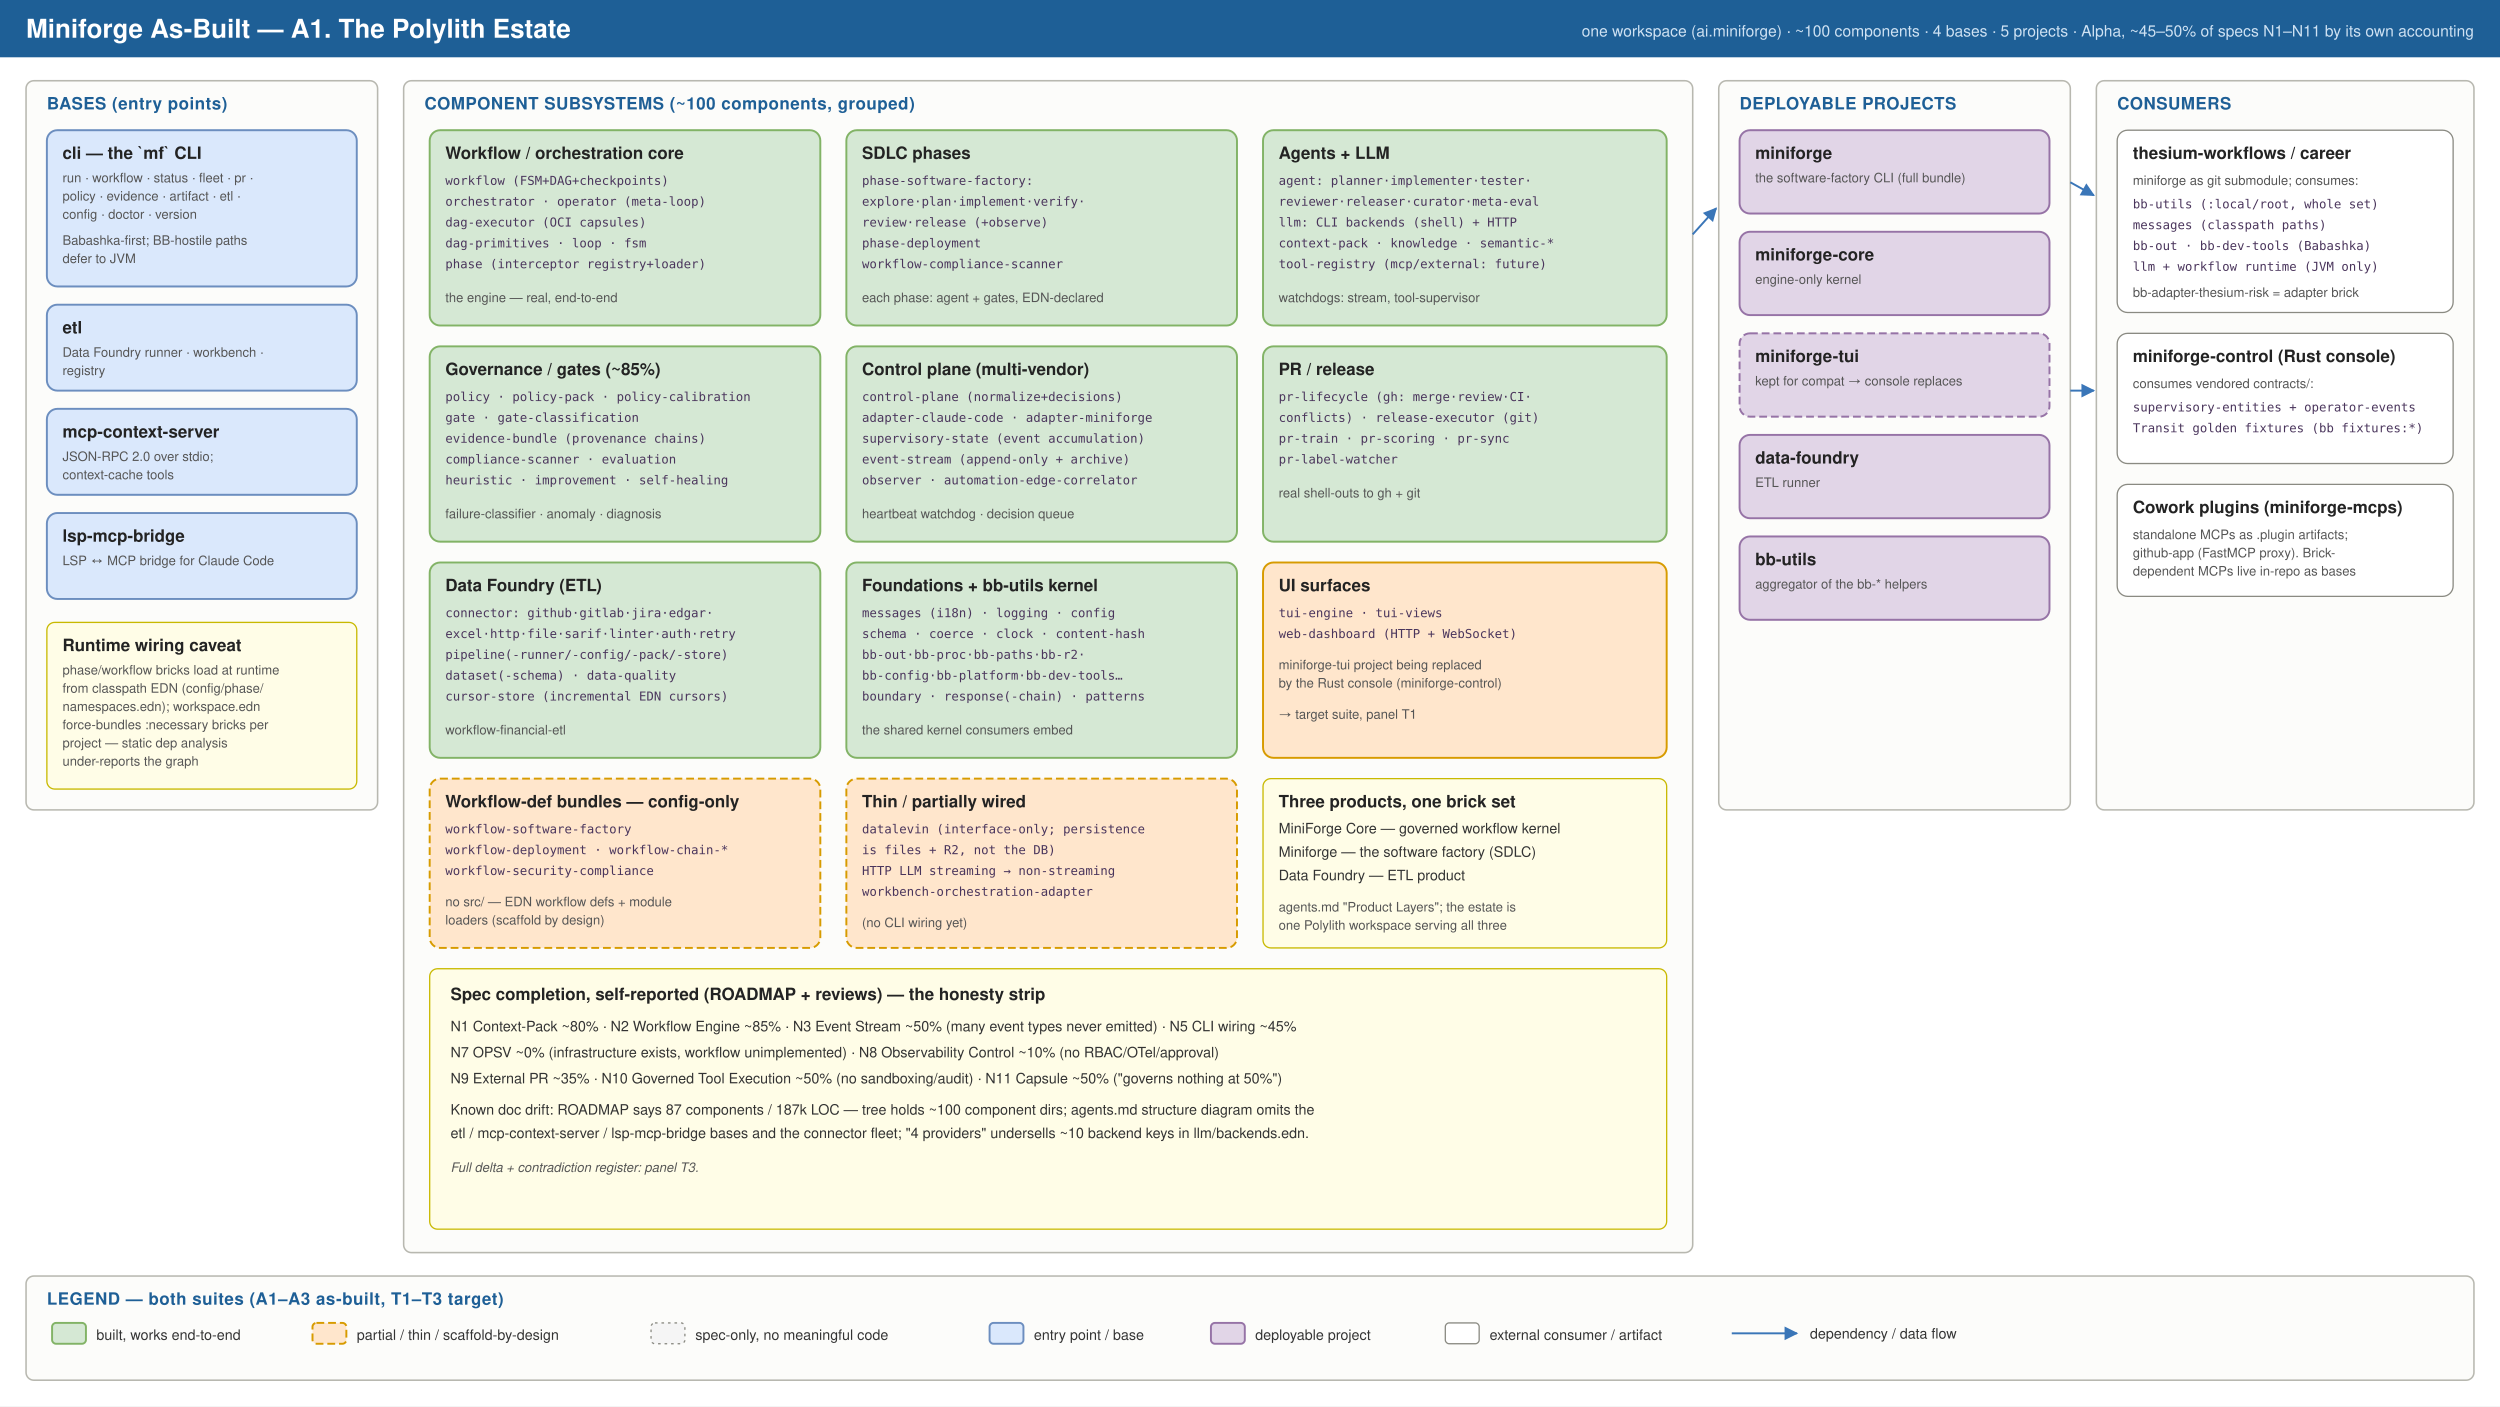
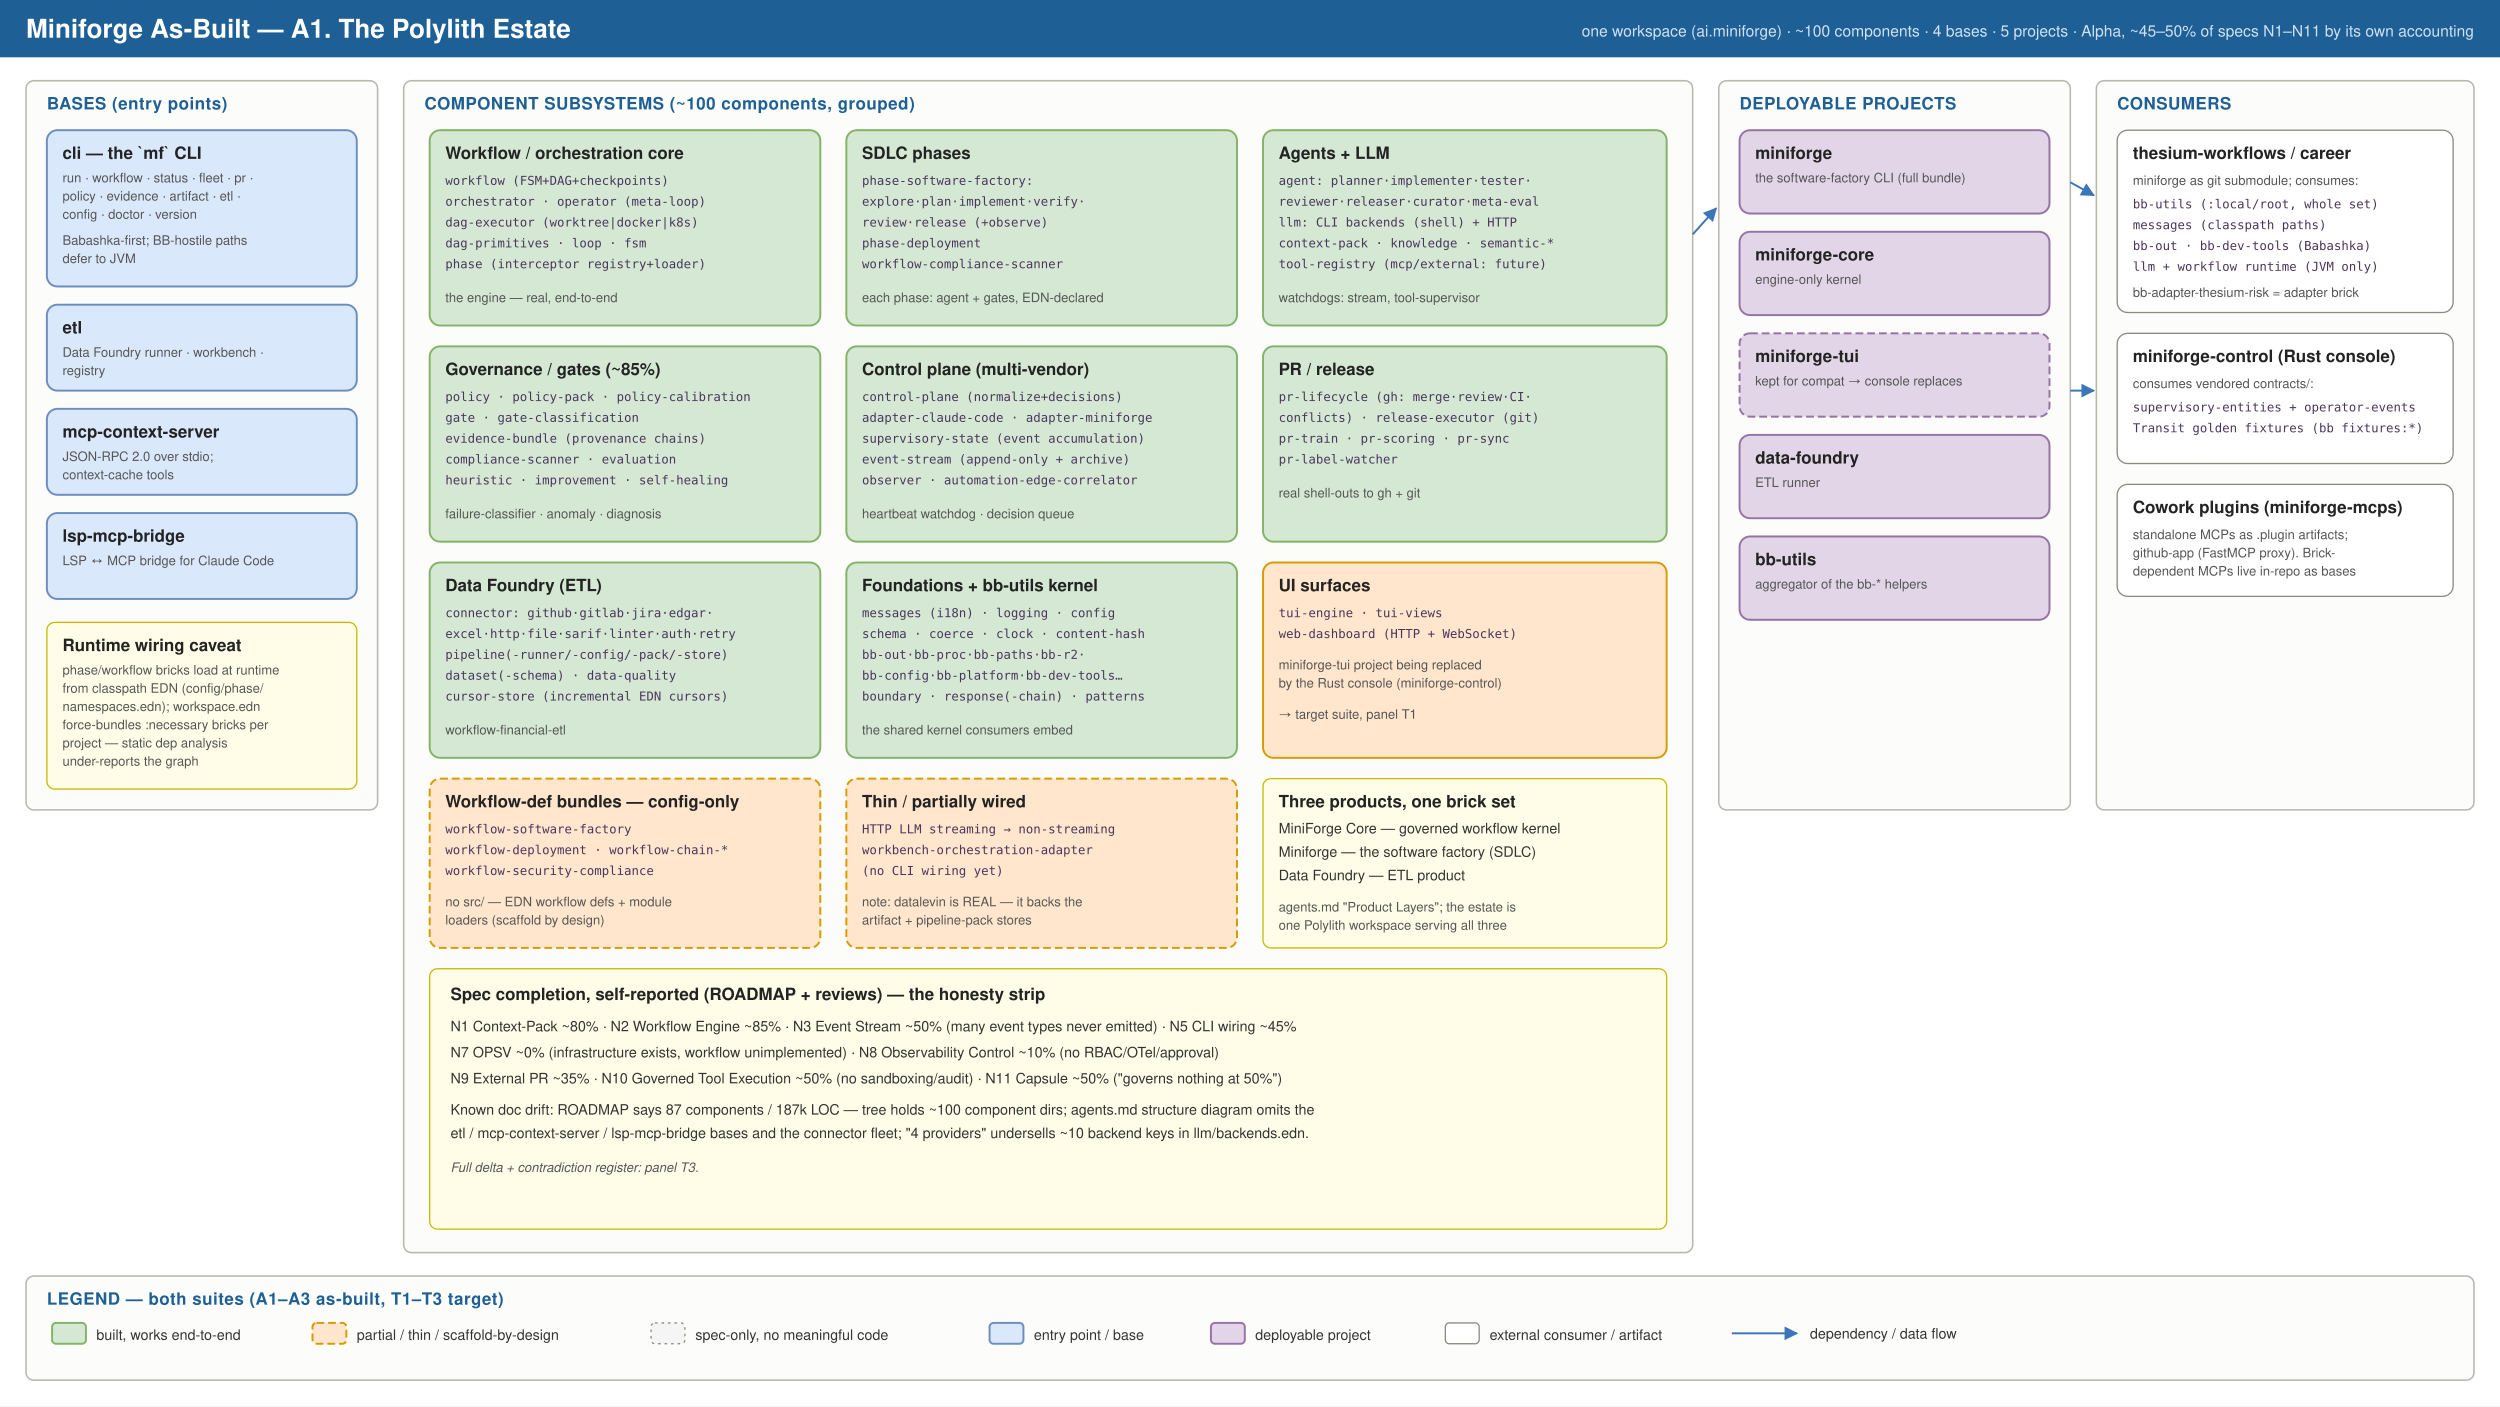
<svg xmlns="http://www.w3.org/2000/svg" viewBox="0 0 1920 1080" font-family="Helvetica, Arial, sans-serif">
  <defs>
    <marker id="aB" viewBox="0 0 10 10" refX="9" refY="5" markerWidth="7" markerHeight="7" orient="auto-start-reverse">
      <path d="M0,0 L10,5 L0,10 z" fill="#3a76b8" />
    </marker>
    <style>
      .band{fill:#1e5f96;} .bandT{fill:#fff;font-size:20px;font-weight:bold;} .bandS{fill:#cfe2f3;font-size:12px;}
      .zone{fill:#fcfcfa;stroke:#b8b8b0;stroke-width:1.2;} .zoneT{fill:#1e5f96;font-size:13px;font-weight:bold;letter-spacing:.4px;}
      .grp{fill:#dae8fc;stroke:#6c8ebf;stroke-width:1.5;} .grpG{fill:#d5e8d4;stroke:#82b366;stroke-width:1.5;}
      .grpO{fill:#ffe6cc;stroke:#d79b00;stroke-width:1.5;} .grpP{fill:#e1d5e7;stroke:#9673a6;stroke-width:1.5;}
      .rec{fill:#ffffff;stroke:#8a8a82;stroke-width:1;}
      .part{stroke-dasharray:6 3;} .spec{stroke-dasharray:2 3;}
      .h{font-size:13px;font-weight:bold;fill:#232323;} .t{font-size:11px;fill:#333;} .s{font-size:10px;fill:#555;}
      .m{font-family:Menlo,Consolas,monospace;font-size:9.5px;fill:#4a355c;}
      .note{fill:#fffde7;stroke:#c8b900;stroke-width:1;}
      .eB{stroke:#3a76b8;stroke-width:1.5;fill:none;}
      .lgT{font-size:11px;fill:#333;}
    </style>
  </defs>
  <rect width="1920" height="1080" fill="#ffffff" />
  <rect class="band" x="0" y="0" width="1920" height="44" />
  <text class="bandT" x="20" y="29">Miniforge As-Built — A1. The Polylith Estate</text>
  <text class="bandS" x="1900" y="28" text-anchor="end">one workspace (ai.miniforge) · ~100 components · 4 bases · 5 projects · Alpha, ~45–50% of specs N1–N11 by its own accounting</text>
  <rect class="zone" x="20" y="62" width="270" height="560" rx="6" />
  <text class="zoneT" x="36" y="84">BASES (entry points)</text>
  <rect class="grp" x="36" y="100" width="238" height="120" rx="8" />
  <text class="h" x="48" y="122">cli — the `mf` CLI</text>
  <text class="s" x="48" y="140">run · workflow · status · fleet · pr ·</text>
  <text class="s" x="48" y="154">policy · evidence · artifact · etl ·</text>
  <text class="s" x="48" y="168">config · doctor · version</text>
  <text class="s" x="48" y="188">Babashka-first; BB-hostile paths</text>
  <text class="s" x="48" y="202">defer to JVM</text>
  <rect class="grp" x="36" y="234" width="238" height="66" rx="8" />
  <text class="h" x="48" y="256">etl</text>
  <text class="s" x="48" y="274">Data Foundry runner · workbench ·</text>
  <text class="s" x="48" y="288">registry</text>
  <rect class="grp" x="36" y="314" width="238" height="66" rx="8" />
  <text class="h" x="48" y="336">mcp-context-server</text>
  <text class="s" x="48" y="354">JSON-RPC 2.0 over stdio;</text>
  <text class="s" x="48" y="368">context-cache tools</text>
  <rect class="grp" x="36" y="394" width="238" height="66" rx="8" />
  <text class="h" x="48" y="416">lsp-mcp-bridge</text>
  <text class="s" x="48" y="434">LSP ↔ MCP bridge for Claude Code</text>
  <rect class="note" x="36" y="478" width="238" height="128" rx="6" />
  <text class="h" x="48" y="500">Runtime wiring caveat</text>
  <text class="s" x="48" y="518">phase/workflow bricks load at runtime</text>
  <text class="s" x="48" y="532">from classpath EDN (config/phase/</text>
  <text class="s" x="48" y="546">namespaces.edn); workspace.edn</text>
  <text class="s" x="48" y="560">force-bundles :necessary bricks per</text>
  <text class="s" x="48" y="574">project — static dep analysis</text>
  <text class="s" x="48" y="588">under-reports the graph</text>
  <rect class="zone" x="310" y="62" width="990" height="900" rx="6" />
  <text class="zoneT" x="326" y="84">COMPONENT SUBSYSTEMS (~100 components, grouped)</text>
  <rect class="grpG" x="330" y="100" width="300" height="150" rx="8" />
  <text class="h" x="342" y="122">Workflow / orchestration core</text>
  <text class="m" x="342" y="142">workflow (FSM+DAG+checkpoints)</text>
  <text class="m" x="342" y="158">orchestrator · operator (meta-loop)</text>
-   <text class="m" x="342" y="174">dag-executor (OCI capsules)</text>
+   <text class="m" x="342" y="174">dag-executor (worktree|docker|k8s)</text>
  <text class="m" x="342" y="190">dag-primitives · loop · fsm</text>
  <text class="m" x="342" y="206">phase (interceptor registry+loader)</text>
  <text class="s" x="342" y="232">the engine — real, end-to-end</text>
  <rect class="grpG" x="650" y="100" width="300" height="150" rx="8" />
  <text class="h" x="662" y="122">SDLC phases</text>
  <text class="m" x="662" y="142">phase-software-factory:</text>
  <text class="m" x="662" y="158">explore·plan·implement·verify·</text>
  <text class="m" x="662" y="174">review·release (+observe)</text>
  <text class="m" x="662" y="190">phase-deployment</text>
  <text class="m" x="662" y="206">workflow-compliance-scanner</text>
  <text class="s" x="662" y="232">each phase: agent + gates, EDN-declared</text>
  <rect class="grpG" x="970" y="100" width="310" height="150" rx="8" />
  <text class="h" x="982" y="122">Agents + LLM</text>
  <text class="m" x="982" y="142">agent: planner·implementer·tester·</text>
  <text class="m" x="982" y="158">reviewer·releaser·curator·meta-eval</text>
  <text class="m" x="982" y="174">llm: CLI backends (shell) + HTTP</text>
  <text class="m" x="982" y="190">context-pack · knowledge · semantic-*</text>
  <text class="m" x="982" y="206">tool-registry (mcp/external: future)</text>
  <text class="s" x="982" y="232">watchdogs: stream, tool-supervisor</text>
  <rect class="grpG" x="330" y="266" width="300" height="150" rx="8" />
  <text class="h" x="342" y="288">Governance / gates (~85%)</text>
  <text class="m" x="342" y="308">policy · policy-pack · policy-calibration</text>
  <text class="m" x="342" y="324">gate · gate-classification</text>
  <text class="m" x="342" y="340">evidence-bundle (provenance chains)</text>
  <text class="m" x="342" y="356">compliance-scanner · evaluation</text>
  <text class="m" x="342" y="372">heuristic · improvement · self-healing</text>
  <text class="s" x="342" y="398">failure-classifier · anomaly · diagnosis</text>
  <rect class="grpG" x="650" y="266" width="300" height="150" rx="8" />
  <text class="h" x="662" y="288">Control plane (multi-vendor)</text>
  <text class="m" x="662" y="308">control-plane (normalize+decisions)</text>
  <text class="m" x="662" y="324">adapter-claude-code · adapter-miniforge</text>
  <text class="m" x="662" y="340">supervisory-state (event accumulation)</text>
  <text class="m" x="662" y="356">event-stream (append-only + archive)</text>
  <text class="m" x="662" y="372">observer · automation-edge-correlator</text>
  <text class="s" x="662" y="398">heartbeat watchdog · decision queue</text>
  <rect class="grpG" x="970" y="266" width="310" height="150" rx="8" />
  <text class="h" x="982" y="288">PR / release</text>
  <text class="m" x="982" y="308">pr-lifecycle (gh: merge·review·CI·</text>
  <text class="m" x="982" y="324">conflicts) · release-executor (git)</text>
  <text class="m" x="982" y="340">pr-train · pr-scoring · pr-sync</text>
  <text class="m" x="982" y="356">pr-label-watcher</text>
  <text class="s" x="982" y="382">real shell-outs to gh + git</text>
  <rect class="grpG" x="330" y="432" width="300" height="150" rx="8" />
  <text class="h" x="342" y="454">Data Foundry (ETL)</text>
  <text class="m" x="342" y="474">connector: github·gitlab·jira·edgar·</text>
  <text class="m" x="342" y="490">excel·http·file·sarif·linter·auth·retry</text>
  <text class="m" x="342" y="506">pipeline(-runner/-config/-pack/-store)</text>
  <text class="m" x="342" y="522">dataset(-schema) · data-quality</text>
  <text class="m" x="342" y="538">cursor-store (incremental EDN cursors)</text>
  <text class="s" x="342" y="564">workflow-financial-etl</text>
  <rect class="grpG" x="650" y="432" width="300" height="150" rx="8" />
  <text class="h" x="662" y="454">Foundations + bb-utils kernel</text>
  <text class="m" x="662" y="474">messages (i18n) · logging · config</text>
  <text class="m" x="662" y="490">schema · coerce · clock · content-hash</text>
  <text class="m" x="662" y="506">bb-out·bb-proc·bb-paths·bb-r2·</text>
  <text class="m" x="662" y="522">bb-config·bb-platform·bb-dev-tools…</text>
  <text class="m" x="662" y="538">boundary · response(-chain) · patterns</text>
  <text class="s" x="662" y="564">the shared kernel consumers embed</text>
  <rect class="grpO" x="970" y="432" width="310" height="150" rx="8" />
  <text class="h" x="982" y="454">UI surfaces</text>
  <text class="m" x="982" y="474">tui-engine · tui-views</text>
  <text class="m" x="982" y="490">web-dashboard (HTTP + WebSocket)</text>
  <text class="s" x="982" y="514">miniforge-tui project being replaced</text>
  <text class="s" x="982" y="528">by the Rust console (miniforge-control)</text>
  <text class="s" x="982" y="552">→ target suite, panel T1</text>
  <rect class="grpO part" x="330" y="598" width="300" height="130" rx="8" />
  <text class="h" x="342" y="620">Workflow-def bundles — config-only</text>
  <text class="m" x="342" y="640">workflow-software-factory</text>
  <text class="m" x="342" y="656">workflow-deployment · workflow-chain-*</text>
  <text class="m" x="342" y="672">workflow-security-compliance</text>
  <text class="s" x="342" y="696">no src/ — EDN workflow defs + module</text>
  <text class="s" x="342" y="710">loaders (scaffold by design)</text>
  <rect class="grpO part" x="650" y="598" width="300" height="130" rx="8" />
  <text class="h" x="662" y="620">Thin / partially wired</text>
-   <text class="m" x="662" y="640">datalevin (interface-only; persistence</text>
-   <text class="m" x="662" y="656">is files + R2, not the DB)</text>
-   <text class="m" x="662" y="672">HTTP LLM streaming → non-streaming</text>
-   <text class="m" x="662" y="688">workbench-orchestration-adapter</text>
-   <text class="s" x="662" y="712">(no CLI wiring yet)</text>
+   <text class="m" x="662" y="640">HTTP LLM streaming → non-streaming</text>
+   <text class="m" x="662" y="656">workbench-orchestration-adapter</text>
+   <text class="m" x="662" y="672">(no CLI wiring yet)</text>
+   <text class="s" x="662" y="696">note: datalevin is REAL — it backs the</text>
+   <text class="s" x="662" y="710">artifact + pipeline-pack stores</text>
  <rect class="note" x="970" y="598" width="310" height="130" rx="6" />
  <text class="h" x="982" y="620">Three products, one brick set</text>
  <text class="t" x="982" y="640">MiniForge Core — governed workflow kernel</text>
  <text class="t" x="982" y="658">Miniforge — the software factory (SDLC)</text>
  <text class="t" x="982" y="676">Data Foundry — ETL product</text>
  <text class="s" x="982" y="700">agents.md "Product Layers"; the estate is</text>
  <text class="s" x="982" y="714">one Polylith workspace serving all three</text>
  <rect class="note" x="330" y="744" width="950" height="200" rx="6" />
  <text class="h" x="346" y="768">Spec completion, self-reported (ROADMAP + reviews) — the honesty strip</text>
  <text class="t" x="346" y="792">N1 Context-Pack ~80% · N2 Workflow Engine ~85% · N3 Event Stream ~50% (many event types never emitted) · N5 CLI wiring ~45%</text>
  <text class="t" x="346" y="812">N7 OPSV ~0% (infrastructure exists, workflow unimplemented) · N8 Observability Control ~10% (no RBAC/OTel/approval)</text>
  <text class="t" x="346" y="832">N9 External PR ~35% · N10 Governed Tool Execution ~50% (no sandboxing/audit) · N11 Capsule ~50% ("governs nothing at 50%")</text>
  <text class="t" x="346" y="856">Known doc drift: ROADMAP says 87 components / 187k LOC — tree holds ~100 component dirs; agents.md structure diagram omits the</text>
  <text class="t" x="346" y="874">etl / mcp-context-server / lsp-mcp-bridge bases and the connector fleet; "4 providers" undersells ~10 backend keys in llm/backends.edn.</text>
  <text class="s" x="346" y="900" font-style="italic">Full delta + contradiction register: panel T3.</text>
  <rect class="zone" x="1320" y="62" width="270" height="560" rx="6" />
  <text class="zoneT" x="1336" y="84">DEPLOYABLE PROJECTS</text>
  <rect class="grpP" x="1336" y="100" width="238" height="64" rx="8" />
  <text class="h" x="1348" y="122">miniforge</text>
  <text class="s" x="1348" y="140">the software-factory CLI (full bundle)</text>
  <rect class="grpP" x="1336" y="178" width="238" height="64" rx="8" />
  <text class="h" x="1348" y="200">miniforge-core</text>
  <text class="s" x="1348" y="218">engine-only kernel</text>
  <rect class="grpP part" x="1336" y="256" width="238" height="64" rx="8" />
  <text class="h" x="1348" y="278">miniforge-tui</text>
  <text class="s" x="1348" y="296">kept for compat → console replaces</text>
  <rect class="grpP" x="1336" y="334" width="238" height="64" rx="8" />
  <text class="h" x="1348" y="356">data-foundry</text>
  <text class="s" x="1348" y="374">ETL runner</text>
  <rect class="grpP" x="1336" y="412" width="238" height="64" rx="8" />
  <text class="h" x="1348" y="434">bb-utils</text>
  <text class="s" x="1348" y="452">aggregator of the bb-* helpers</text>
  <rect class="zone" x="1610" y="62" width="290" height="560" rx="6" />
  <text class="zoneT" x="1626" y="84">CONSUMERS</text>
  <rect class="rec" x="1626" y="100" width="258" height="140" rx="8" />
  <text class="h" x="1638" y="122">thesium-workflows / career</text>
  <text class="s" x="1638" y="142">miniforge as git submodule; consumes:</text>
  <text class="m" x="1638" y="160">bb-utils (:local/root, whole set)</text>
  <text class="m" x="1638" y="176">messages (classpath paths)</text>
  <text class="m" x="1638" y="192">bb-out · bb-dev-tools (Babashka)</text>
  <text class="m" x="1638" y="208">llm + workflow runtime (JVM only)</text>
  <text class="s" x="1638" y="228">bb-adapter-thesium-risk = adapter brick</text>
  <rect class="rec" x="1626" y="256" width="258" height="100" rx="8" />
  <text class="h" x="1638" y="278">miniforge-control (Rust console)</text>
  <text class="s" x="1638" y="298">consumes vendored contracts/:</text>
  <text class="m" x="1638" y="316">supervisory-entities + operator-events</text>
  <text class="m" x="1638" y="332">Transit golden fixtures (bb fixtures:*)</text>
  <rect class="rec" x="1626" y="372" width="258" height="86" rx="8" />
  <text class="h" x="1638" y="394">Cowork plugins (miniforge-mcps)</text>
  <text class="s" x="1638" y="414">standalone MCPs as .plugin artifacts;</text>
  <text class="s" x="1638" y="428">github-app (FastMCP proxy). Brick-</text>
  <text class="s" x="1638" y="442">dependent MCPs live in-repo as bases</text>
  <path class="eB" d="M1300,180 L1318,160" marker-end="url(#aB)" />
  <path class="eB" d="M1590,140 L1608,150" marker-end="url(#aB)" />
  <path class="eB" d="M1590,300 L1608,300" marker-end="url(#aB)" />
  <rect class="zone" x="20" y="980" width="1880" height="80" rx="6" />
  <text class="zoneT" x="36" y="1002">LEGEND — both suites (A1–A3 as-built, T1–T3 target)</text>
  <rect class="grpG" x="40" y="1016" width="26" height="16" rx="3" />
  <text class="lgT" x="74" y="1029">built, works end-to-end</text>
  <rect class="grpO part" x="240" y="1016" width="26" height="16" rx="3" />
  <text class="lgT" x="274" y="1029">partial / thin / scaffold-by-design</text>
  <rect x="500" y="1016" width="26" height="16" rx="3" fill="#f5f5f5" stroke="#8a8a82" stroke-dasharray="2 3" />
  <text class="lgT" x="534" y="1029">spec-only, no meaningful code</text>
  <rect class="grp" x="760" y="1016" width="26" height="16" rx="3" />
  <text class="lgT" x="794" y="1029">entry point / base</text>
  <rect class="grpP" x="930" y="1016" width="26" height="16" rx="3" />
  <text class="lgT" x="964" y="1029">deployable project</text>
  <rect class="rec" x="1110" y="1016" width="26" height="16" rx="3" />
  <text class="lgT" x="1144" y="1029">external consumer / artifact</text>
  <line class="eB" x1="1330" y1="1024" x2="1380" y2="1024" marker-end="url(#aB)" />
  <text class="lgT" x="1390" y="1028">dependency / data flow</text>
</svg>
